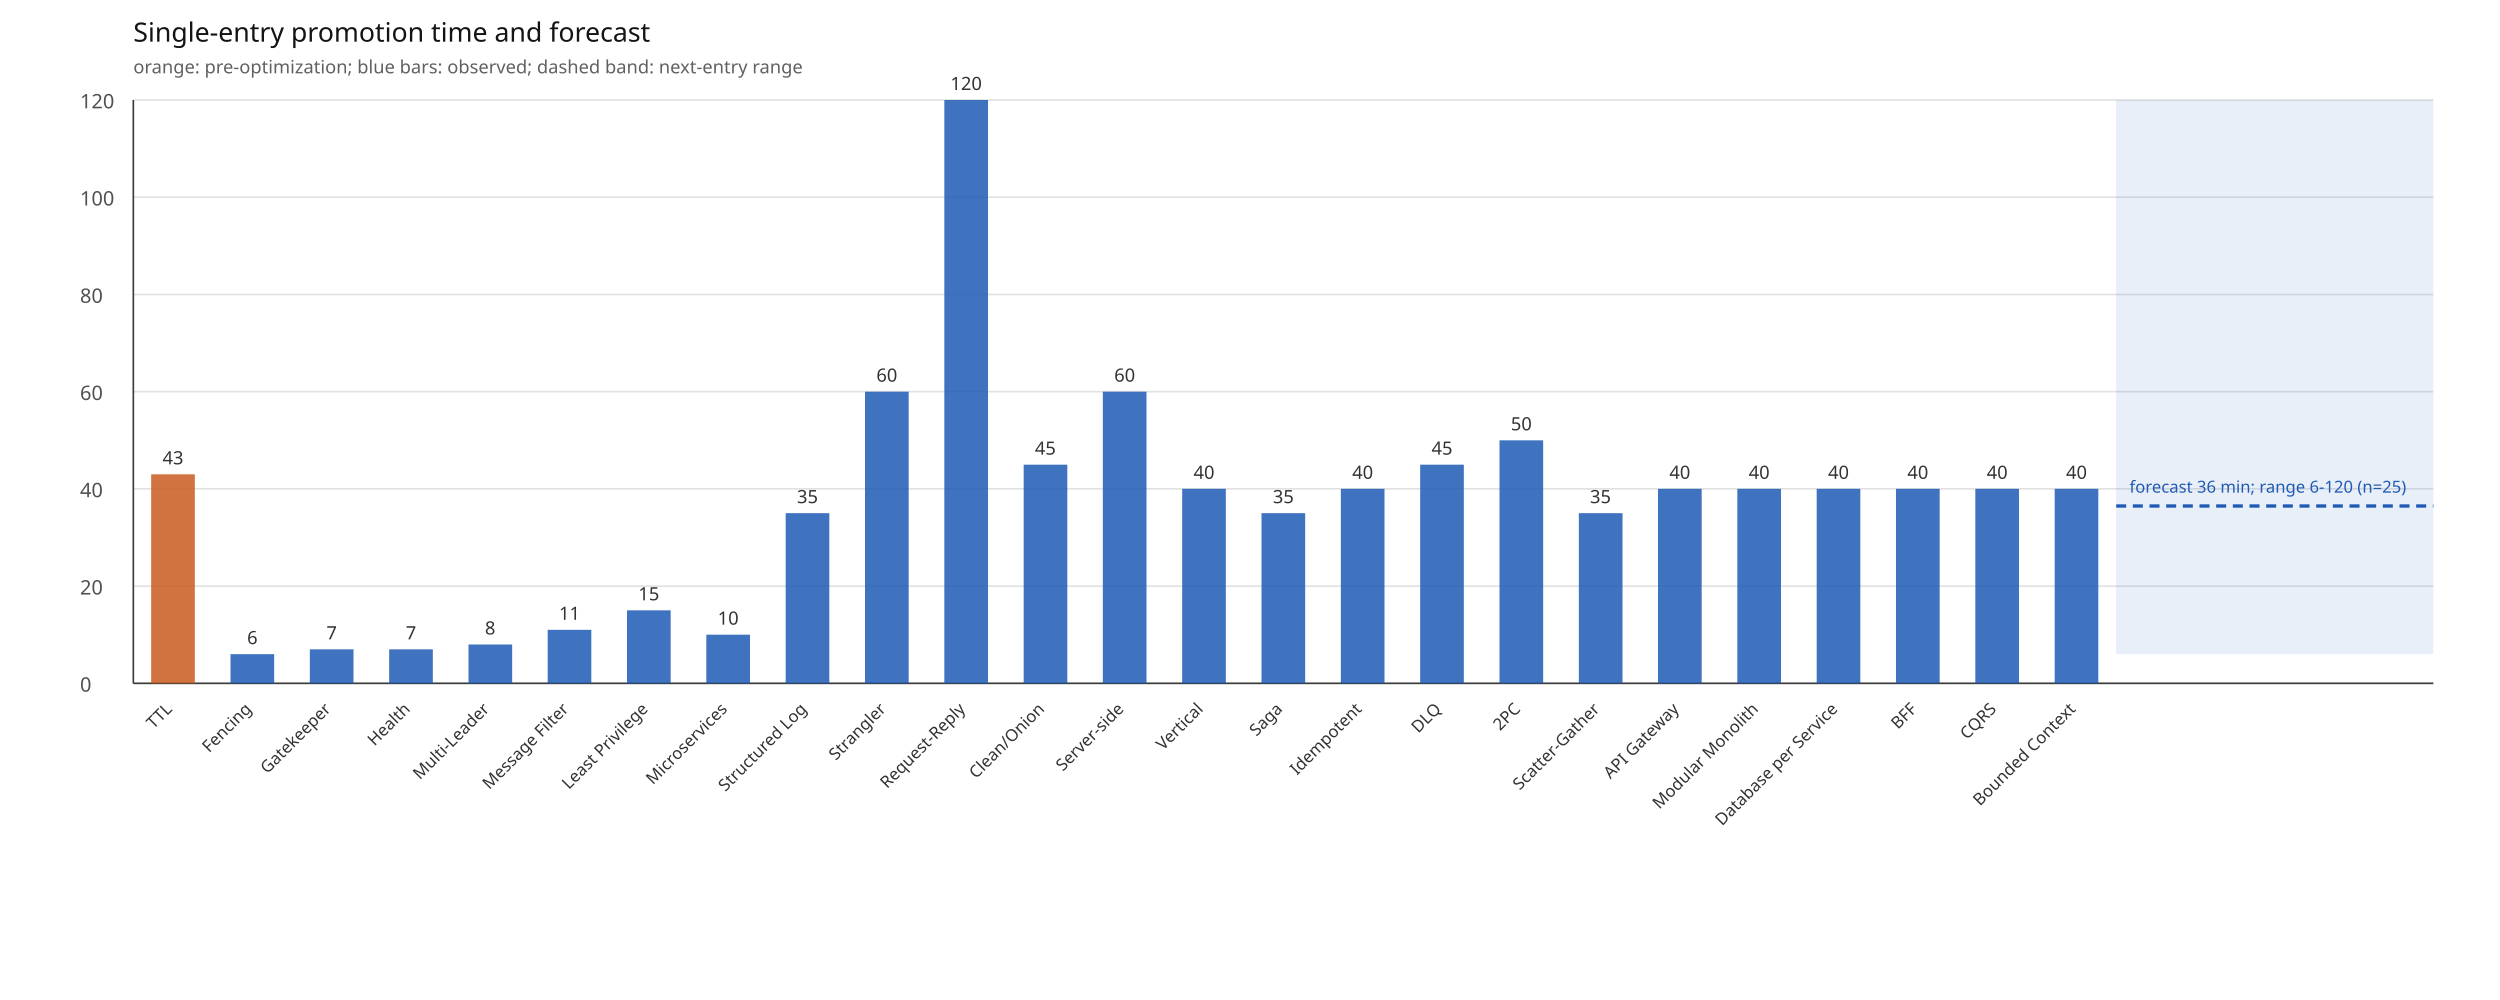
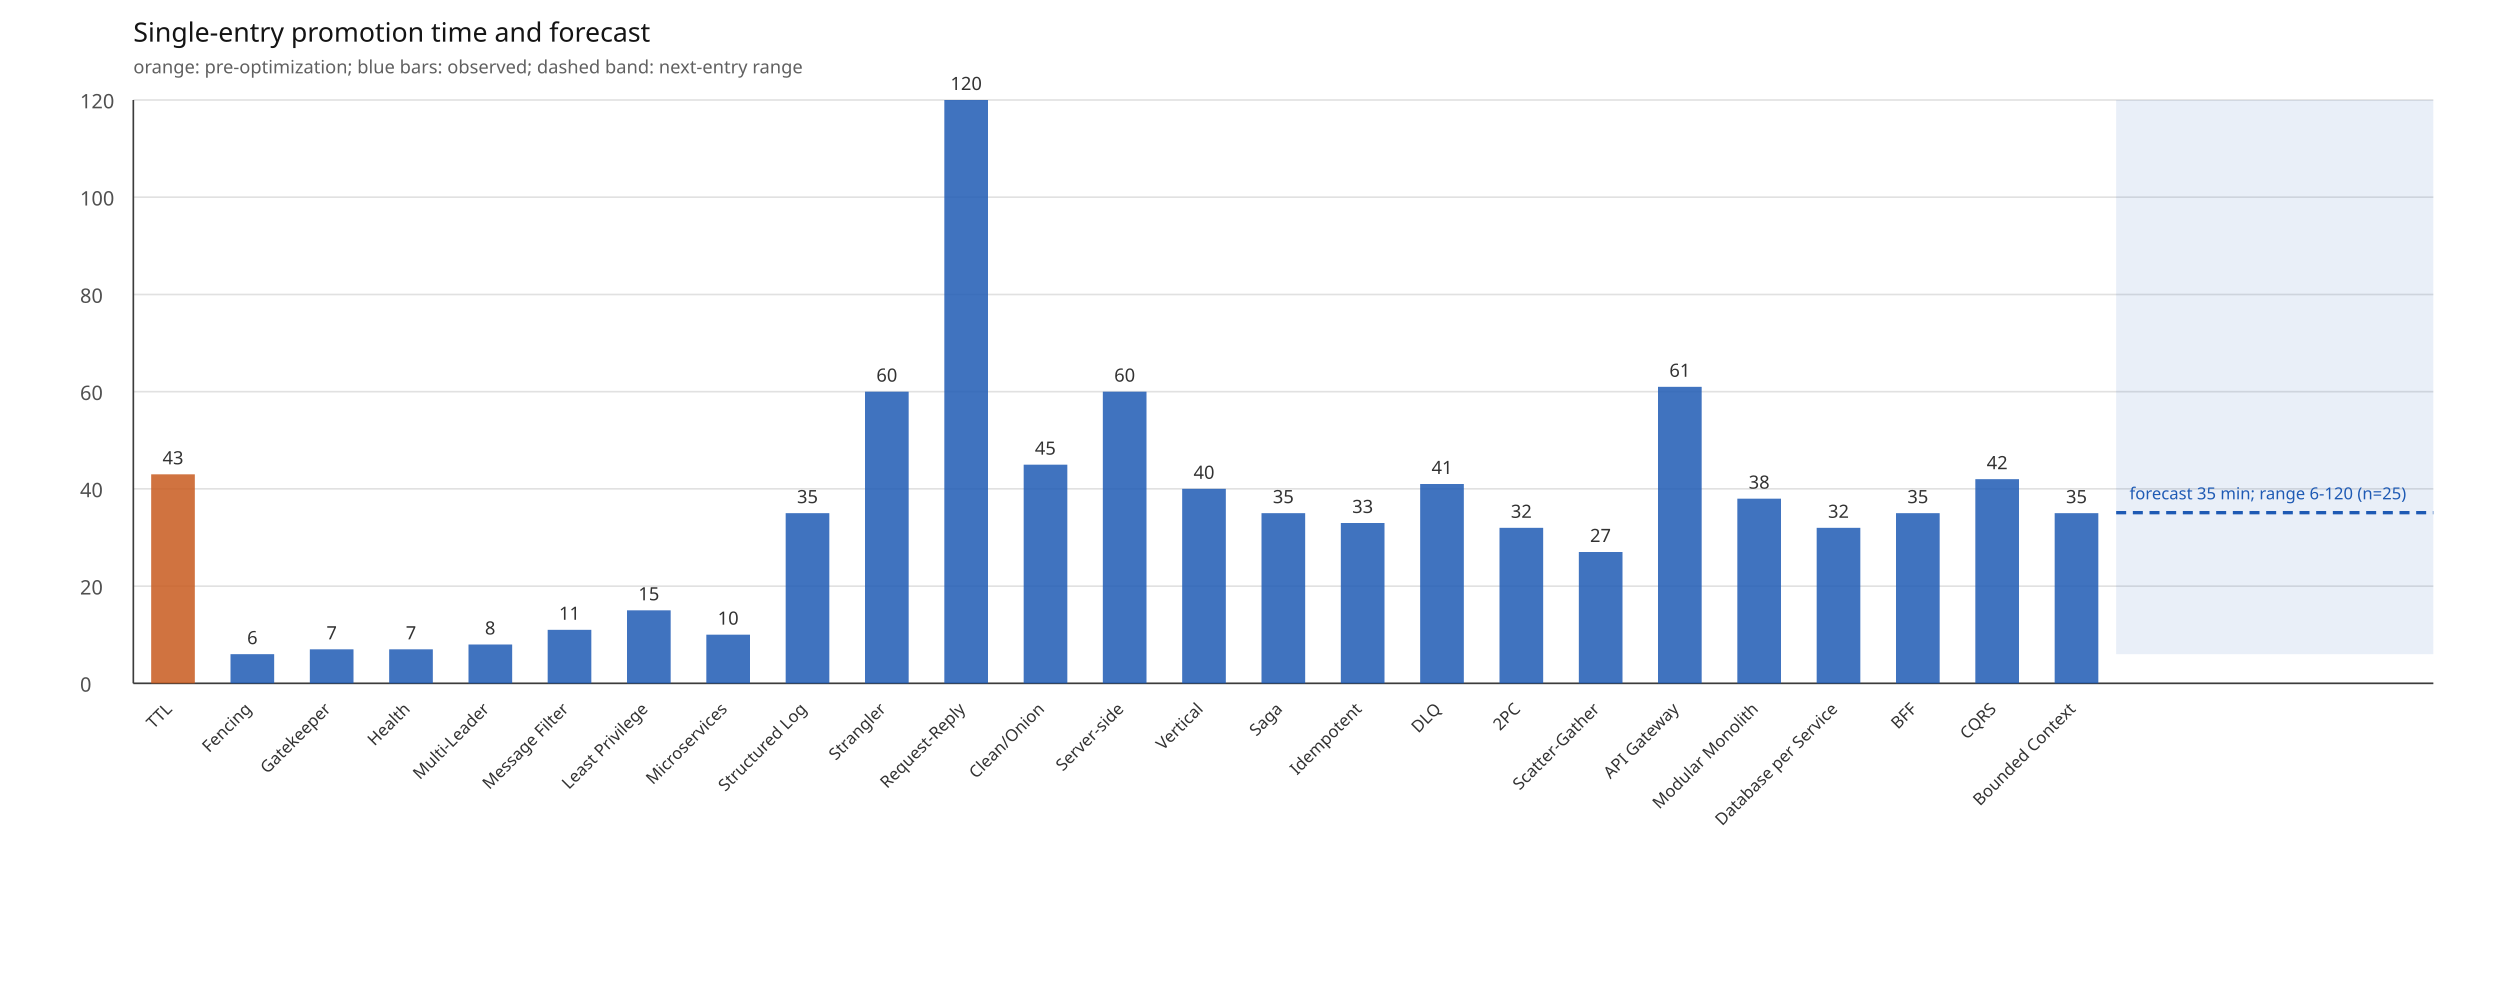
<svg xmlns="http://www.w3.org/2000/svg" width="1500" height="600" viewBox="0 0 1500 600">
  <rect width="100%" height="100%" fill="white" />
  <line x1="80" y1="410.0" x2="1460" y2="410.0" stroke="#e1e1e1" />
  <text x="48" y="415.0" font-family="Verdana" font-size="12" fill="#505050">0</text>
  <line x1="80" y1="351.7" x2="1460" y2="351.7" stroke="#e1e1e1" />
  <text x="48" y="356.7" font-family="Verdana" font-size="12" fill="#505050">20</text>
  <line x1="80" y1="293.3" x2="1460" y2="293.3" stroke="#e1e1e1" />
  <text x="48" y="298.3" font-family="Verdana" font-size="12" fill="#505050">40</text>
  <line x1="80" y1="235.0" x2="1460" y2="235.0" stroke="#e1e1e1" />
  <text x="48" y="240.0" font-family="Verdana" font-size="12" fill="#505050">60</text>
  <line x1="80" y1="176.7" x2="1460" y2="176.7" stroke="#e1e1e1" />
  <text x="48" y="181.7" font-family="Verdana" font-size="12" fill="#505050">80</text>
  <line x1="80" y1="118.3" x2="1460" y2="118.3" stroke="#e1e1e1" />
  <text x="48" y="123.3" font-family="Verdana" font-size="12" fill="#505050">100</text>
  <line x1="80" y1="60.0" x2="1460" y2="60.0" stroke="#e1e1e1" />
  <text x="48" y="65.0" font-family="Verdana" font-size="12" fill="#505050">120</text>
  <line x1="80" y1="60" x2="80" y2="410" stroke="#3c3c3c" />
  <line x1="80" y1="410" x2="1460" y2="410" stroke="#3c3c3c" />
  <rect x="1269.7" y="60.0" width="190.3" height="332.5" fill="#1e5ab4" opacity="0.10" />
-   <line x1="1269.7" y1="303.6" x2="1460.0" y2="303.6" stroke="#1e5ab4" stroke-width="2" stroke-dasharray="6 4" />
-   <text x="1277.7" y="295.6" font-family="Verdana" font-size="10" fill="#1e5ab4">forecast 36 min; range 6-120 (n=25)</text>
+   <line x1="1269.7" y1="307.6" x2="1460.0" y2="307.6" stroke="#1e5ab4" stroke-width="2" stroke-dasharray="6 4" />
+   <text x="1277.7" y="299.6" font-family="Verdana" font-size="10" fill="#1e5ab4">forecast 35 min; range 6-120 (n=25)</text>
  <rect x="90.7" y="284.6" width="26.2" height="125.4" fill="#c85a1e" opacity="0.85" />
  <text x="103.8" y="278.6" text-anchor="middle" font-family="Verdana" font-size="11" fill="#323232">43</text>
  <text x="103.8" y="426.0" text-anchor="end" transform="rotate(-45 103.8 426.0)" font-family="Verdana" font-size="10" fill="#323232">TTL</text>
  <rect x="138.3" y="392.5" width="26.2" height="17.5" fill="#1e5ab4" opacity="0.85" />
  <text x="151.4" y="386.5" text-anchor="middle" font-family="Verdana" font-size="11" fill="#323232">6</text>
  <text x="151.4" y="426.0" text-anchor="end" transform="rotate(-45 151.4 426.0)" font-family="Verdana" font-size="10" fill="#323232">Fencing</text>
  <rect x="185.9" y="389.6" width="26.2" height="20.4" fill="#1e5ab4" opacity="0.85" />
  <text x="199.0" y="383.6" text-anchor="middle" font-family="Verdana" font-size="11" fill="#323232">7</text>
  <text x="199.0" y="426.0" text-anchor="end" transform="rotate(-45 199.0 426.0)" font-family="Verdana" font-size="10" fill="#323232">Gatekeeper</text>
  <rect x="233.5" y="389.6" width="26.2" height="20.4" fill="#1e5ab4" opacity="0.85" />
  <text x="246.6" y="383.6" text-anchor="middle" font-family="Verdana" font-size="11" fill="#323232">7</text>
  <text x="246.6" y="426.0" text-anchor="end" transform="rotate(-45 246.6 426.0)" font-family="Verdana" font-size="10" fill="#323232">Health</text>
  <rect x="281.1" y="386.7" width="26.2" height="23.3" fill="#1e5ab4" opacity="0.85" />
  <text x="294.1" y="380.7" text-anchor="middle" font-family="Verdana" font-size="11" fill="#323232">8</text>
  <text x="294.1" y="426.0" text-anchor="end" transform="rotate(-45 294.1 426.0)" font-family="Verdana" font-size="10" fill="#323232">Multi-Leader</text>
  <rect x="328.6" y="377.9" width="26.2" height="32.1" fill="#1e5ab4" opacity="0.85" />
  <text x="341.7" y="371.9" text-anchor="middle" font-family="Verdana" font-size="11" fill="#323232">11</text>
  <text x="341.7" y="426.0" text-anchor="end" transform="rotate(-45 341.7 426.0)" font-family="Verdana" font-size="10" fill="#323232">Message Filter</text>
  <rect x="376.2" y="366.2" width="26.2" height="43.8" fill="#1e5ab4" opacity="0.85" />
  <text x="389.3" y="360.2" text-anchor="middle" font-family="Verdana" font-size="11" fill="#323232">15</text>
  <text x="389.3" y="426.0" text-anchor="end" transform="rotate(-45 389.3 426.0)" font-family="Verdana" font-size="10" fill="#323232">Least Privilege</text>
  <rect x="423.8" y="380.8" width="26.2" height="29.2" fill="#1e5ab4" opacity="0.85" />
  <text x="436.9" y="374.8" text-anchor="middle" font-family="Verdana" font-size="11" fill="#323232">10</text>
  <text x="436.9" y="426.0" text-anchor="end" transform="rotate(-45 436.9 426.0)" font-family="Verdana" font-size="10" fill="#323232">Microservices</text>
  <rect x="471.4" y="307.9" width="26.2" height="102.1" fill="#1e5ab4" opacity="0.85" />
  <text x="484.5" y="301.9" text-anchor="middle" font-family="Verdana" font-size="11" fill="#323232">35</text>
  <text x="484.5" y="426.0" text-anchor="end" transform="rotate(-45 484.5 426.0)" font-family="Verdana" font-size="10" fill="#323232">Structured Log</text>
  <rect x="519.0" y="235.0" width="26.2" height="175.0" fill="#1e5ab4" opacity="0.85" />
  <text x="532.1" y="229.0" text-anchor="middle" font-family="Verdana" font-size="11" fill="#323232">60</text>
  <text x="532.1" y="426.0" text-anchor="end" transform="rotate(-45 532.1 426.0)" font-family="Verdana" font-size="10" fill="#323232">Strangler</text>
  <rect x="566.6" y="60.0" width="26.2" height="350.0" fill="#1e5ab4" opacity="0.85" />
  <text x="579.7" y="54.0" text-anchor="middle" font-family="Verdana" font-size="11" fill="#323232">120</text>
  <text x="579.7" y="426.0" text-anchor="end" transform="rotate(-45 579.7 426.0)" font-family="Verdana" font-size="10" fill="#323232">Request-Reply</text>
  <rect x="614.2" y="278.8" width="26.2" height="131.2" fill="#1e5ab4" opacity="0.85" />
  <text x="627.2" y="272.8" text-anchor="middle" font-family="Verdana" font-size="11" fill="#323232">45</text>
  <text x="627.2" y="426.0" text-anchor="end" transform="rotate(-45 627.2 426.0)" font-family="Verdana" font-size="10" fill="#323232">Clean/Onion</text>
  <rect x="661.7" y="235.0" width="26.2" height="175.0" fill="#1e5ab4" opacity="0.85" />
  <text x="674.8" y="229.0" text-anchor="middle" font-family="Verdana" font-size="11" fill="#323232">60</text>
  <text x="674.8" y="426.0" text-anchor="end" transform="rotate(-45 674.8 426.0)" font-family="Verdana" font-size="10" fill="#323232">Server-side</text>
  <rect x="709.3" y="293.3" width="26.2" height="116.7" fill="#1e5ab4" opacity="0.85" />
  <text x="722.4" y="287.3" text-anchor="middle" font-family="Verdana" font-size="11" fill="#323232">40</text>
  <text x="722.4" y="426.0" text-anchor="end" transform="rotate(-45 722.4 426.0)" font-family="Verdana" font-size="10" fill="#323232">Vertical</text>
  <rect x="756.9" y="307.9" width="26.2" height="102.1" fill="#1e5ab4" opacity="0.85" />
  <text x="770.0" y="301.9" text-anchor="middle" font-family="Verdana" font-size="11" fill="#323232">35</text>
  <text x="770.0" y="426.0" text-anchor="end" transform="rotate(-45 770.0 426.0)" font-family="Verdana" font-size="10" fill="#323232">Saga</text>
-   <rect x="804.5" y="293.3" width="26.2" height="116.7" fill="#1e5ab4" opacity="0.85" />
-   <text x="817.6" y="287.3" text-anchor="middle" font-family="Verdana" font-size="11" fill="#323232">40</text>
+   <rect x="804.5" y="313.8" width="26.2" height="96.2" fill="#1e5ab4" opacity="0.85" />
+   <text x="817.6" y="307.8" text-anchor="middle" font-family="Verdana" font-size="11" fill="#323232">33</text>
  <text x="817.6" y="426.0" text-anchor="end" transform="rotate(-45 817.6 426.0)" font-family="Verdana" font-size="10" fill="#323232">Idempotent</text>
-   <rect x="852.1" y="278.8" width="26.2" height="131.2" fill="#1e5ab4" opacity="0.85" />
-   <text x="865.2" y="272.8" text-anchor="middle" font-family="Verdana" font-size="11" fill="#323232">45</text>
+   <rect x="852.1" y="290.4" width="26.2" height="119.6" fill="#1e5ab4" opacity="0.85" />
+   <text x="865.2" y="284.4" text-anchor="middle" font-family="Verdana" font-size="11" fill="#323232">41</text>
  <text x="865.2" y="426.0" text-anchor="end" transform="rotate(-45 865.2 426.0)" font-family="Verdana" font-size="10" fill="#323232">DLQ</text>
-   <rect x="899.7" y="264.2" width="26.2" height="145.8" fill="#1e5ab4" opacity="0.85" />
-   <text x="912.8" y="258.2" text-anchor="middle" font-family="Verdana" font-size="11" fill="#323232">50</text>
+   <rect x="899.7" y="316.7" width="26.2" height="93.3" fill="#1e5ab4" opacity="0.85" />
+   <text x="912.8" y="310.7" text-anchor="middle" font-family="Verdana" font-size="11" fill="#323232">32</text>
  <text x="912.8" y="426.0" text-anchor="end" transform="rotate(-45 912.8 426.0)" font-family="Verdana" font-size="10" fill="#323232">2PC</text>
-   <rect x="947.3" y="307.9" width="26.2" height="102.1" fill="#1e5ab4" opacity="0.85" />
-   <text x="960.3" y="301.9" text-anchor="middle" font-family="Verdana" font-size="11" fill="#323232">35</text>
+   <rect x="947.3" y="331.2" width="26.2" height="78.8" fill="#1e5ab4" opacity="0.85" />
+   <text x="960.3" y="325.2" text-anchor="middle" font-family="Verdana" font-size="11" fill="#323232">27</text>
  <text x="960.3" y="426.0" text-anchor="end" transform="rotate(-45 960.3 426.0)" font-family="Verdana" font-size="10" fill="#323232">Scatter-Gather</text>
-   <rect x="994.8" y="293.3" width="26.2" height="116.7" fill="#1e5ab4" opacity="0.85" />
-   <text x="1007.9" y="287.3" text-anchor="middle" font-family="Verdana" font-size="11" fill="#323232">40</text>
+   <rect x="994.8" y="232.1" width="26.2" height="177.9" fill="#1e5ab4" opacity="0.85" />
+   <text x="1007.9" y="226.1" text-anchor="middle" font-family="Verdana" font-size="11" fill="#323232">61</text>
  <text x="1007.9" y="426.0" text-anchor="end" transform="rotate(-45 1007.9 426.0)" font-family="Verdana" font-size="10" fill="#323232">API Gateway</text>
-   <rect x="1042.4" y="293.3" width="26.2" height="116.7" fill="#1e5ab4" opacity="0.85" />
-   <text x="1055.5" y="287.3" text-anchor="middle" font-family="Verdana" font-size="11" fill="#323232">40</text>
+   <rect x="1042.4" y="299.2" width="26.2" height="110.8" fill="#1e5ab4" opacity="0.85" />
+   <text x="1055.5" y="293.2" text-anchor="middle" font-family="Verdana" font-size="11" fill="#323232">38</text>
  <text x="1055.5" y="426.0" text-anchor="end" transform="rotate(-45 1055.5 426.0)" font-family="Verdana" font-size="10" fill="#323232">Modular Monolith</text>
-   <rect x="1090.0" y="293.3" width="26.2" height="116.7" fill="#1e5ab4" opacity="0.85" />
-   <text x="1103.1" y="287.3" text-anchor="middle" font-family="Verdana" font-size="11" fill="#323232">40</text>
+   <rect x="1090.0" y="316.7" width="26.2" height="93.3" fill="#1e5ab4" opacity="0.85" />
+   <text x="1103.1" y="310.7" text-anchor="middle" font-family="Verdana" font-size="11" fill="#323232">32</text>
  <text x="1103.1" y="426.0" text-anchor="end" transform="rotate(-45 1103.1 426.0)" font-family="Verdana" font-size="10" fill="#323232">Database per Service</text>
-   <rect x="1137.6" y="293.3" width="26.2" height="116.7" fill="#1e5ab4" opacity="0.85" />
-   <text x="1150.7" y="287.3" text-anchor="middle" font-family="Verdana" font-size="11" fill="#323232">40</text>
+   <rect x="1137.6" y="307.9" width="26.2" height="102.1" fill="#1e5ab4" opacity="0.85" />
+   <text x="1150.7" y="301.9" text-anchor="middle" font-family="Verdana" font-size="11" fill="#323232">35</text>
  <text x="1150.7" y="426.0" text-anchor="end" transform="rotate(-45 1150.7 426.0)" font-family="Verdana" font-size="10" fill="#323232">BFF</text>
-   <rect x="1185.2" y="293.3" width="26.2" height="116.7" fill="#1e5ab4" opacity="0.85" />
-   <text x="1198.3" y="287.3" text-anchor="middle" font-family="Verdana" font-size="11" fill="#323232">40</text>
+   <rect x="1185.2" y="287.5" width="26.2" height="122.5" fill="#1e5ab4" opacity="0.85" />
+   <text x="1198.3" y="281.5" text-anchor="middle" font-family="Verdana" font-size="11" fill="#323232">42</text>
  <text x="1198.3" y="426.0" text-anchor="end" transform="rotate(-45 1198.3 426.0)" font-family="Verdana" font-size="10" fill="#323232">CQRS</text>
-   <rect x="1232.8" y="293.3" width="26.2" height="116.7" fill="#1e5ab4" opacity="0.85" />
-   <text x="1245.9" y="287.3" text-anchor="middle" font-family="Verdana" font-size="11" fill="#323232">40</text>
+   <rect x="1232.8" y="307.9" width="26.2" height="102.1" fill="#1e5ab4" opacity="0.85" />
+   <text x="1245.9" y="301.9" text-anchor="middle" font-family="Verdana" font-size="11" fill="#323232">35</text>
  <text x="1245.9" y="426.0" text-anchor="end" transform="rotate(-45 1245.9 426.0)" font-family="Verdana" font-size="10" fill="#323232">Bounded Context</text>
  <text x="80" y="25" font-family="Verdana" font-size="16" fill="#141414">Single-entry promotion time and forecast</text>
  <text x="80" y="44" font-family="Verdana" font-size="11" fill="#606060">orange: pre-optimization; blue bars: observed; dashed band: next-entry range</text>
</svg>
